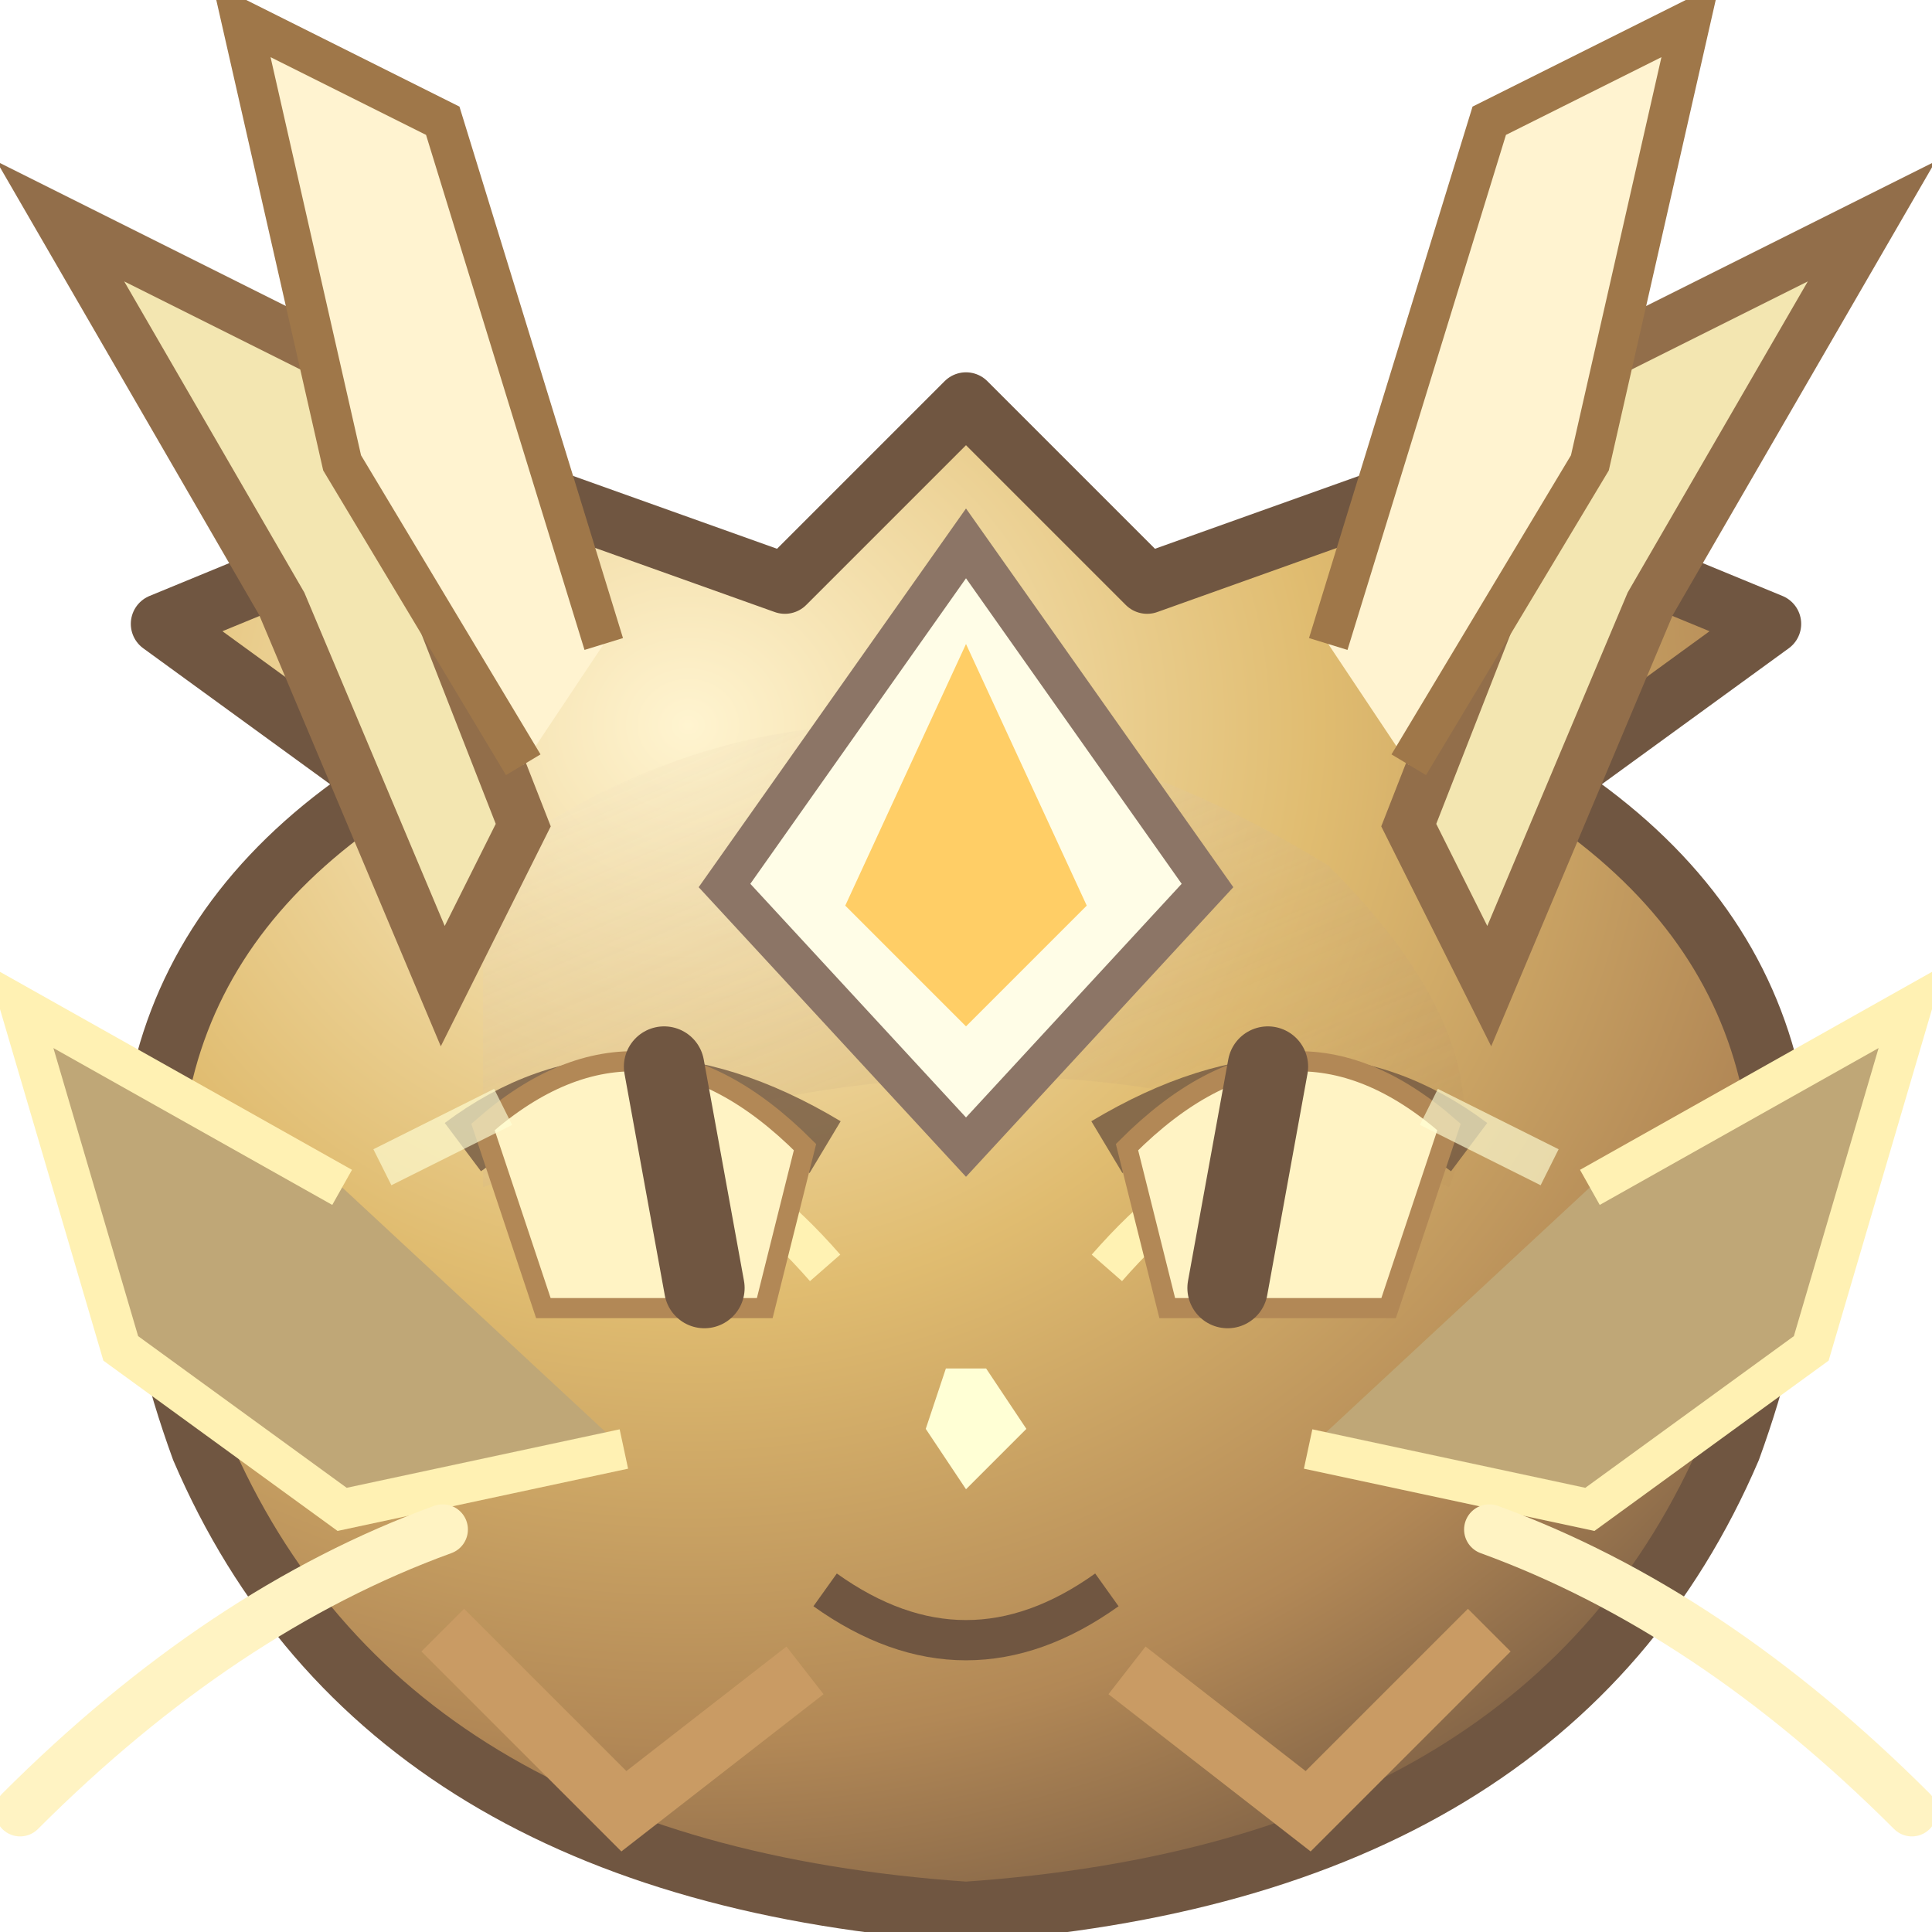
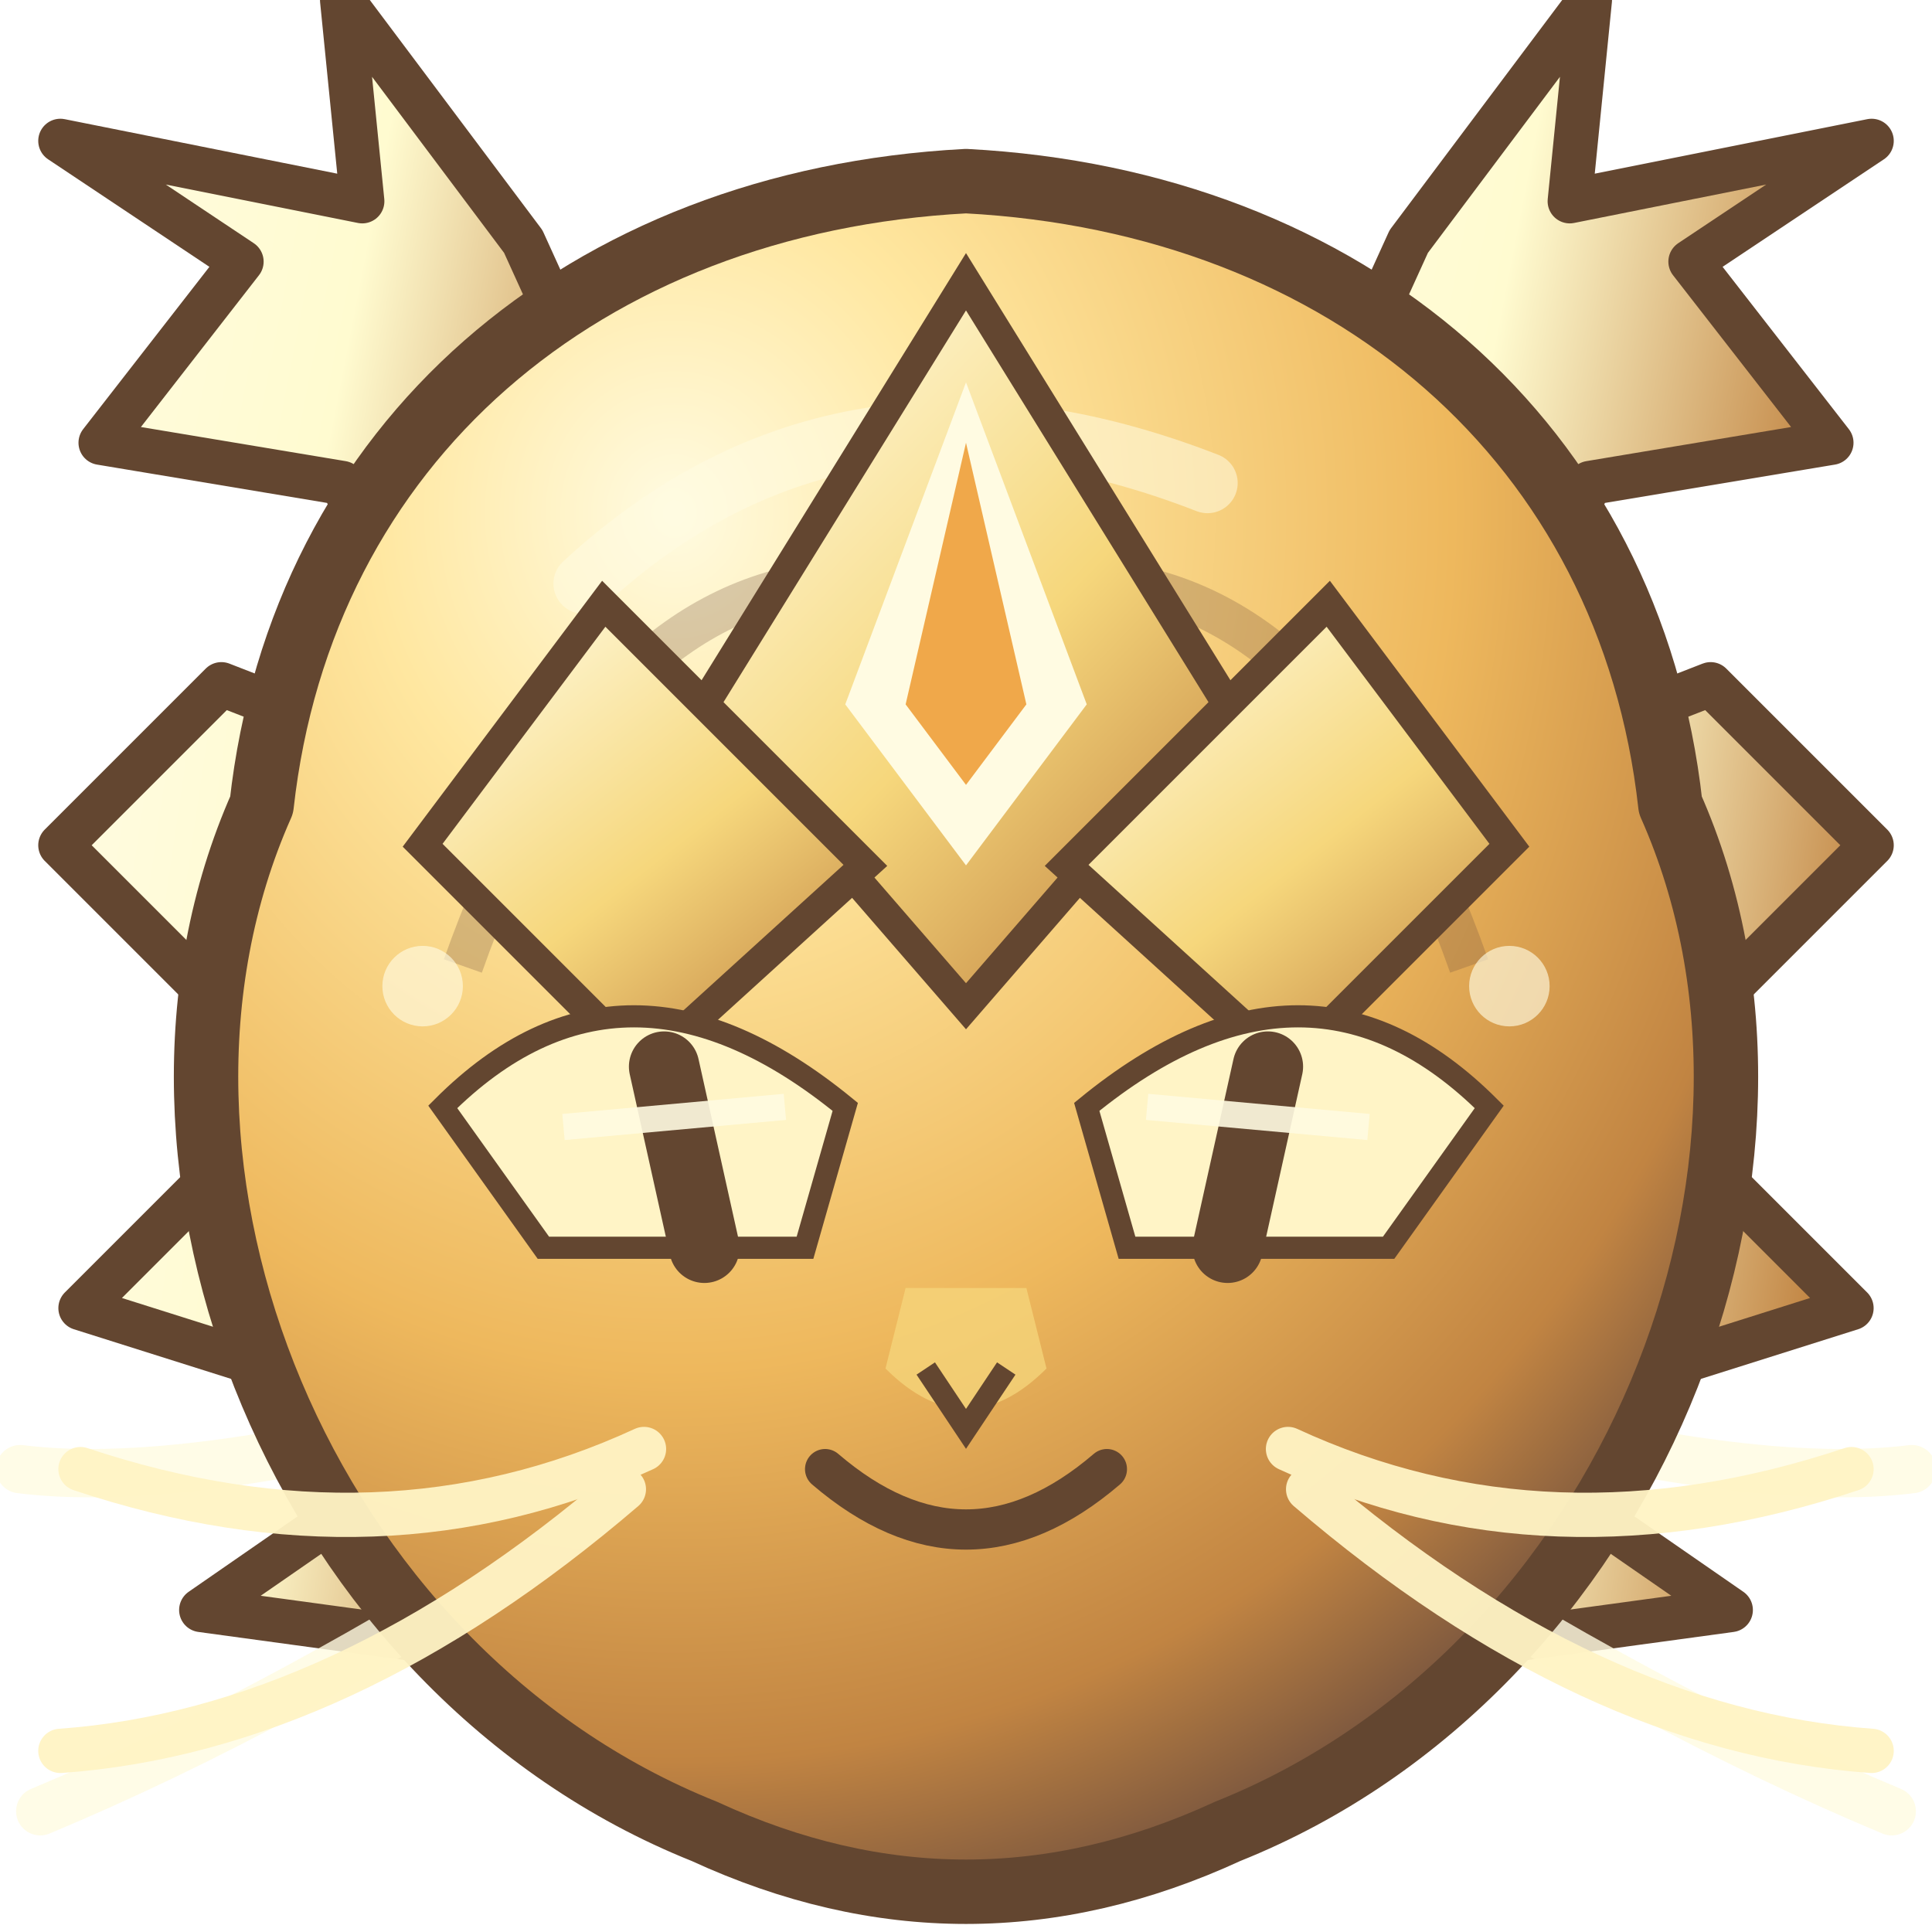
- <svg xmlns="http://www.w3.org/2000/svg" width="160" height="160" viewBox="0 0 96 96">
+ <svg xmlns="http://www.w3.org/2000/svg" width="192" height="192" viewBox="0 0 96 96">
  <defs>
-     <radialGradient id="head" cx=".33" cy=".21" r=".9">
-       <stop stop-color="#fff4d0" />
-       <stop offset=".43" stop-color="#e0bc70" />
-       <stop offset=".76" stop-color="#b28856" />
-       <stop offset="1" stop-color="#705641" />
+     <radialGradient id="skin" cx=".31" cy=".19" r=".86">
+       <stop stop-color="#fffbe1" />
+       <stop offset=".23" stop-color="#ffe7a0" />
+       <stop offset=".59" stop-color="#eeb85d" />
+       <stop offset=".86" stop-color="#c18442" />
+       <stop offset="1" stop-color="#77543e" />
    </radialGradient>
-     <linearGradient id="light" x1="0" y1="0" x2=".9" y2="1">
-       <stop stop-color="#fff4d0" stop-opacity=".65" />
-       <stop offset="1" stop-color="#b28856" stop-opacity=".15" />
+     <linearGradient id="ridge" x1=".12" y1="0" x2=".87" y2="1">
+       <stop stop-color="#fffbe1" />
+       <stop offset=".55" stop-color="#f6d77c" />
+       <stop offset="1" stop-color="#c18442" />
+     </linearGradient>
+     <linearGradient id="horn" x1="0" y1="0" x2="1" y2=".25">
+       <stop stop-color="#fffbe1" />
+       <stop offset=".5" stop-color="#fffbd0" />
+       <stop offset="1" stop-color="#c18442" />
    </linearGradient>
  </defs>
-   <path d="M19 39L8 31L25 24L39 29L48 20L57 29L71 24L88 31L77 39Q94 50 86 72Q77 93 48 95Q19 93 10 72Q2 50 19 39Z" fill="url(#head)" stroke="#705641" stroke-width="3" stroke-linejoin="round" />
-   <path d="M24 43Q43 29 66 43Q75 52 72 59Q51 48 24 59Z" fill="url(#light)" opacity=".63" />
-   <path d="M26 41L17 18L3 11L14 30L22 49Z" fill="#f3e6b1" stroke="#926e4a" stroke-width="2.5" />
-   <path d="M70 41L79 18L93 11L82 30L74 49Z" fill="#f3e6b1" stroke="#926e4a" stroke-width="2.5" />
-   <path d="M30 32L22 6L12 1L17 23L26 38M66 32L74 6L84 1L79 23L70 38" fill="#fff3d0" stroke="#9f7749" stroke-width="2" />
-   <path d="M17 59L1 50L6 67L17 75L31 72M79 59L95 50L90 67L79 75L65 72" fill="#bfa777" stroke="#fff1b3" stroke-width="2" />
-   <path d="M48 27L36 44L48 57L60 44Z" fill="#fffde7" stroke="#8c7566" stroke-width="2" />
-   <path d="M48 32L42 45L48 51L54 45Z" fill="#ffce66" />
-   <path d="M22 76Q11 80 1 90M74 76Q85 80 95 90" fill="none" stroke="#fff3c3" stroke-width="2.5" stroke-linecap="round" />
-   <path d="M30 60Q34 55 41 63M66 60Q62 55 55 63" fill="none" stroke="#fff2b3" stroke-width="2" />
-   <path d="M22 81L31 90L40 83M74 81L65 90L56 83" fill="none" stroke="#c99b64" stroke-width="3" />
-   <path d="M23 57Q31 51 41 57M55 57Q65 51 73 57" fill="none" stroke="#705641" stroke-width="3" opacity=".8" />
-   <path d="M24 56Q32 49 40 57L38 65L27 65ZM56 57Q64 49 72 56L69 65L58 65Z" fill="#fff3c4" stroke="#b28856" stroke-width="1" />
-   <path d="M33 53L35 64M63 53L61 64" stroke="#705641" stroke-width="4" stroke-linecap="round" />
-   <path d="M41 79Q48 84 55 79" stroke="#705641" stroke-width="2" fill="none" />
-   <path d="M47 68L46 71L48 74L51 71L49 68Z" fill="#ffffd5" />
-   <path d="M19 58L25 55M77 58L71 55" stroke="#ffffd5" stroke-width="2" opacity=".65" />
+   <g stroke="#634630" stroke-width="2.2" stroke-linejoin="round" fill="url(#horn)">
+     <path d="M26 43L17 24L5 22L12 13L3 7L18 10L17 0L26 12L36 34Z" />
+     <path d="M70 43L79 24L91 22L84 13L93 7L78 10L79 0L70 12L60 34Z" />
+     <path d="M29 41L11 34L3 42L15 54L4 65L23 71L10 80L32 83Z" />
+     <path d="M67 41L85 34L93 42L81 54L92 65L73 71L86 80L64 83Z" />
+   </g>
+   <g fill="none" stroke="#fffbe1" stroke-width="2.4" opacity=".81" stroke-linecap="round">
+     <path d="M28 76Q14 85 2 90M68 76Q82 85 94 90M24 70Q9 74 1 73M72 70Q87 74 95 73" />
+   </g>
+   <path d="M48 9C67 10 81 22 83 40C91 58 81 83 61 91Q48 97 35 91C15 83 5 58 13 40C15 22 29 10 48 9Z" fill="url(#skin)" stroke="#634630" stroke-width="3.2" stroke-linejoin="round" />
+   <path d="M29 29Q42 17 60 24" fill="none" stroke="#fffbe1" stroke-width="3" opacity=".55" stroke-linecap="round" />
+   <path d="M23 48Q29 31 40 29M73 48Q67 31 56 29" fill="none" stroke="#77543e" stroke-width="2" opacity=".28" />
+   <g stroke="#634630" stroke-width="1.5" fill="url(#ridge)">
+     <path d="M48 14L35 35L48 50L61 35Z" />
+     <path d="M30 30L21 42L32 53L43 43Z" />
+     <path d="M66 30L75 42L64 53L53 43Z" />
+   </g>
+   <path d="M48 19L42 35L48 43L54 35Z" fill="#fffbe2" />
+   <path d="M48 22L45 35L48 39L51 35Z" fill="#f0a84a" />
+   <g fill="#fffbe1" opacity=".65">
+     <circle cx="21" cy="49" r="2" />
+     <circle cx="75" cy="49" r="2" />
+   </g>
+   <path d="M22 55Q31 46 42 55L40 62L27 62Z M74 55Q65 46 54 55L56 62L69 62Z" fill="#fff4c6" stroke="#634630" stroke-width="1.1" />
+   <path d="M33 53L35 62M63 53L61 62" stroke="#634630" stroke-width="3.5" stroke-linecap="round" />
+   <path d="M28 56L39 55M57 55L68 56" fill="none" stroke="#fffbe1" stroke-width="1.3" opacity=".9" />
+   <path d="M41 73Q48 79 55 73" fill="none" stroke="#634630" stroke-width="2" stroke-linecap="round" />
+   <path d="M45 64L44 68Q48 72 52 68L51 64" fill="#f6d77c" opacity=".74" />
+   <path d="M46 68L48 71L50 68" stroke="#634630" stroke-width="1.1" fill="none" />
+   <g fill="none" stroke="#fff3c4" stroke-width="2.2" stroke-linecap="round" opacity=".95">
+     <path d="M32 72Q19 78 4 73M64 72Q77 78 92 73" />
+     <path d="M31 74Q17 86 3 87M65 74Q79 86 93 87" />
+   </g>
</svg>
